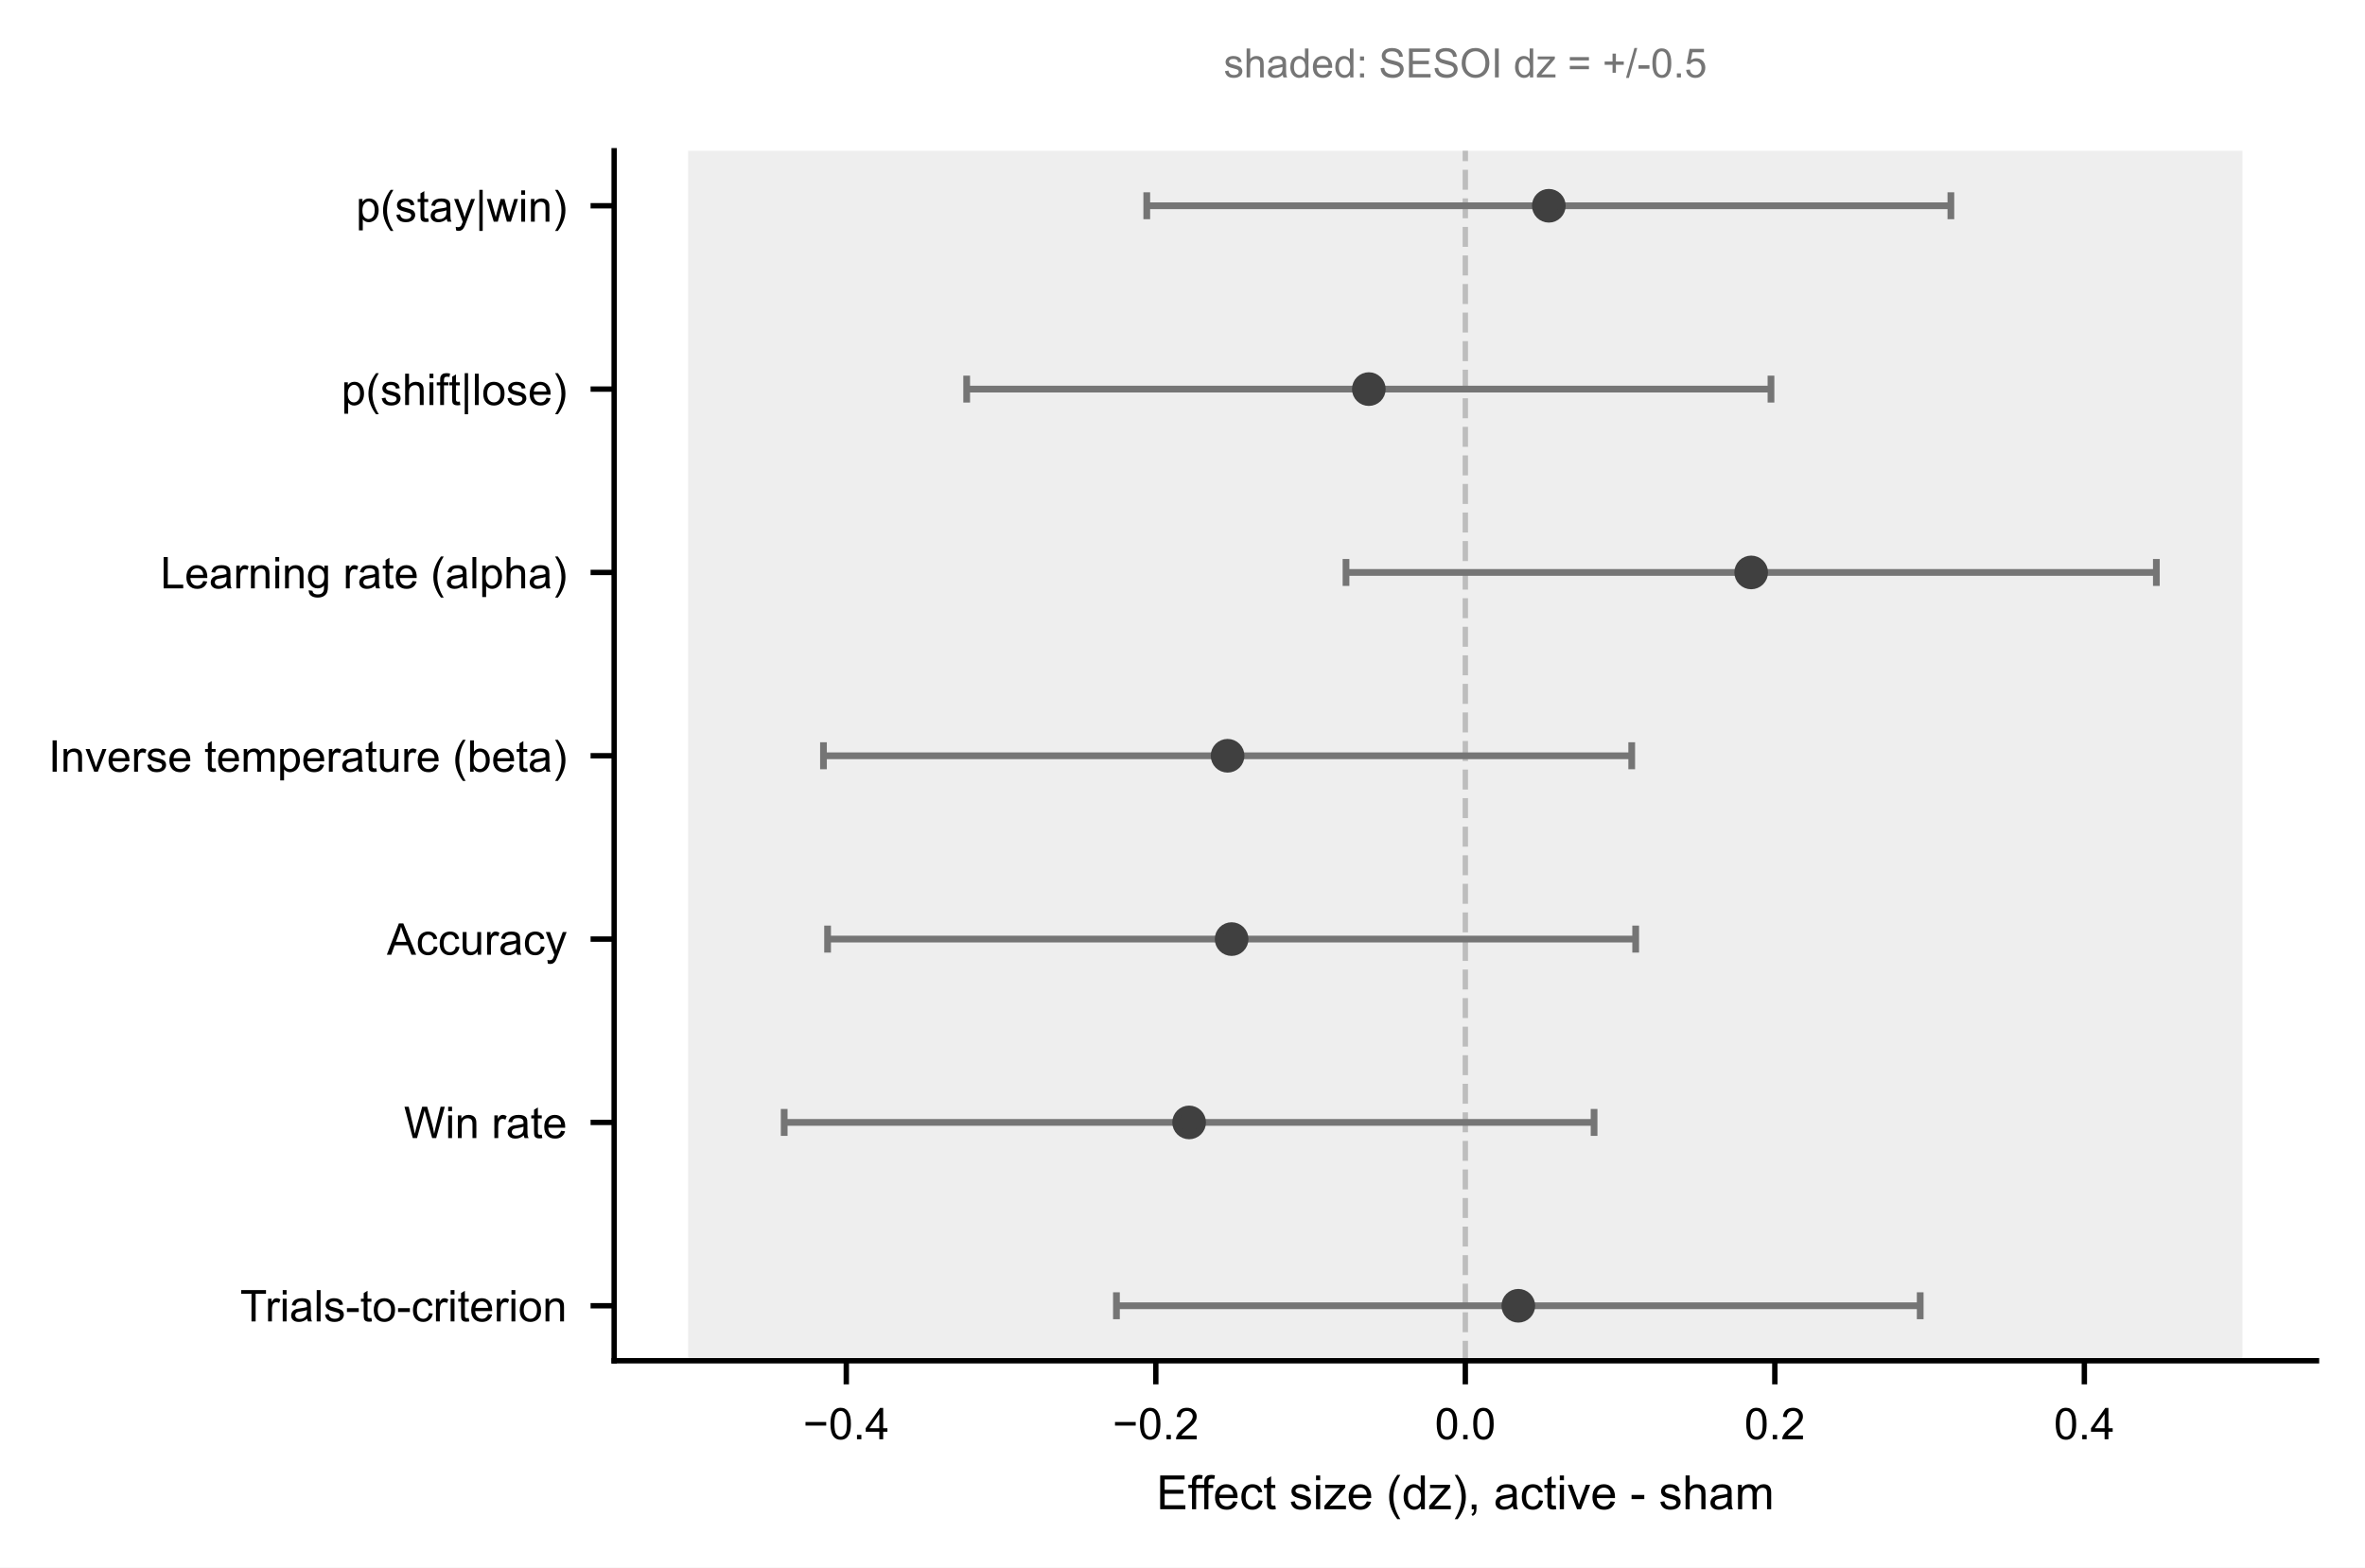
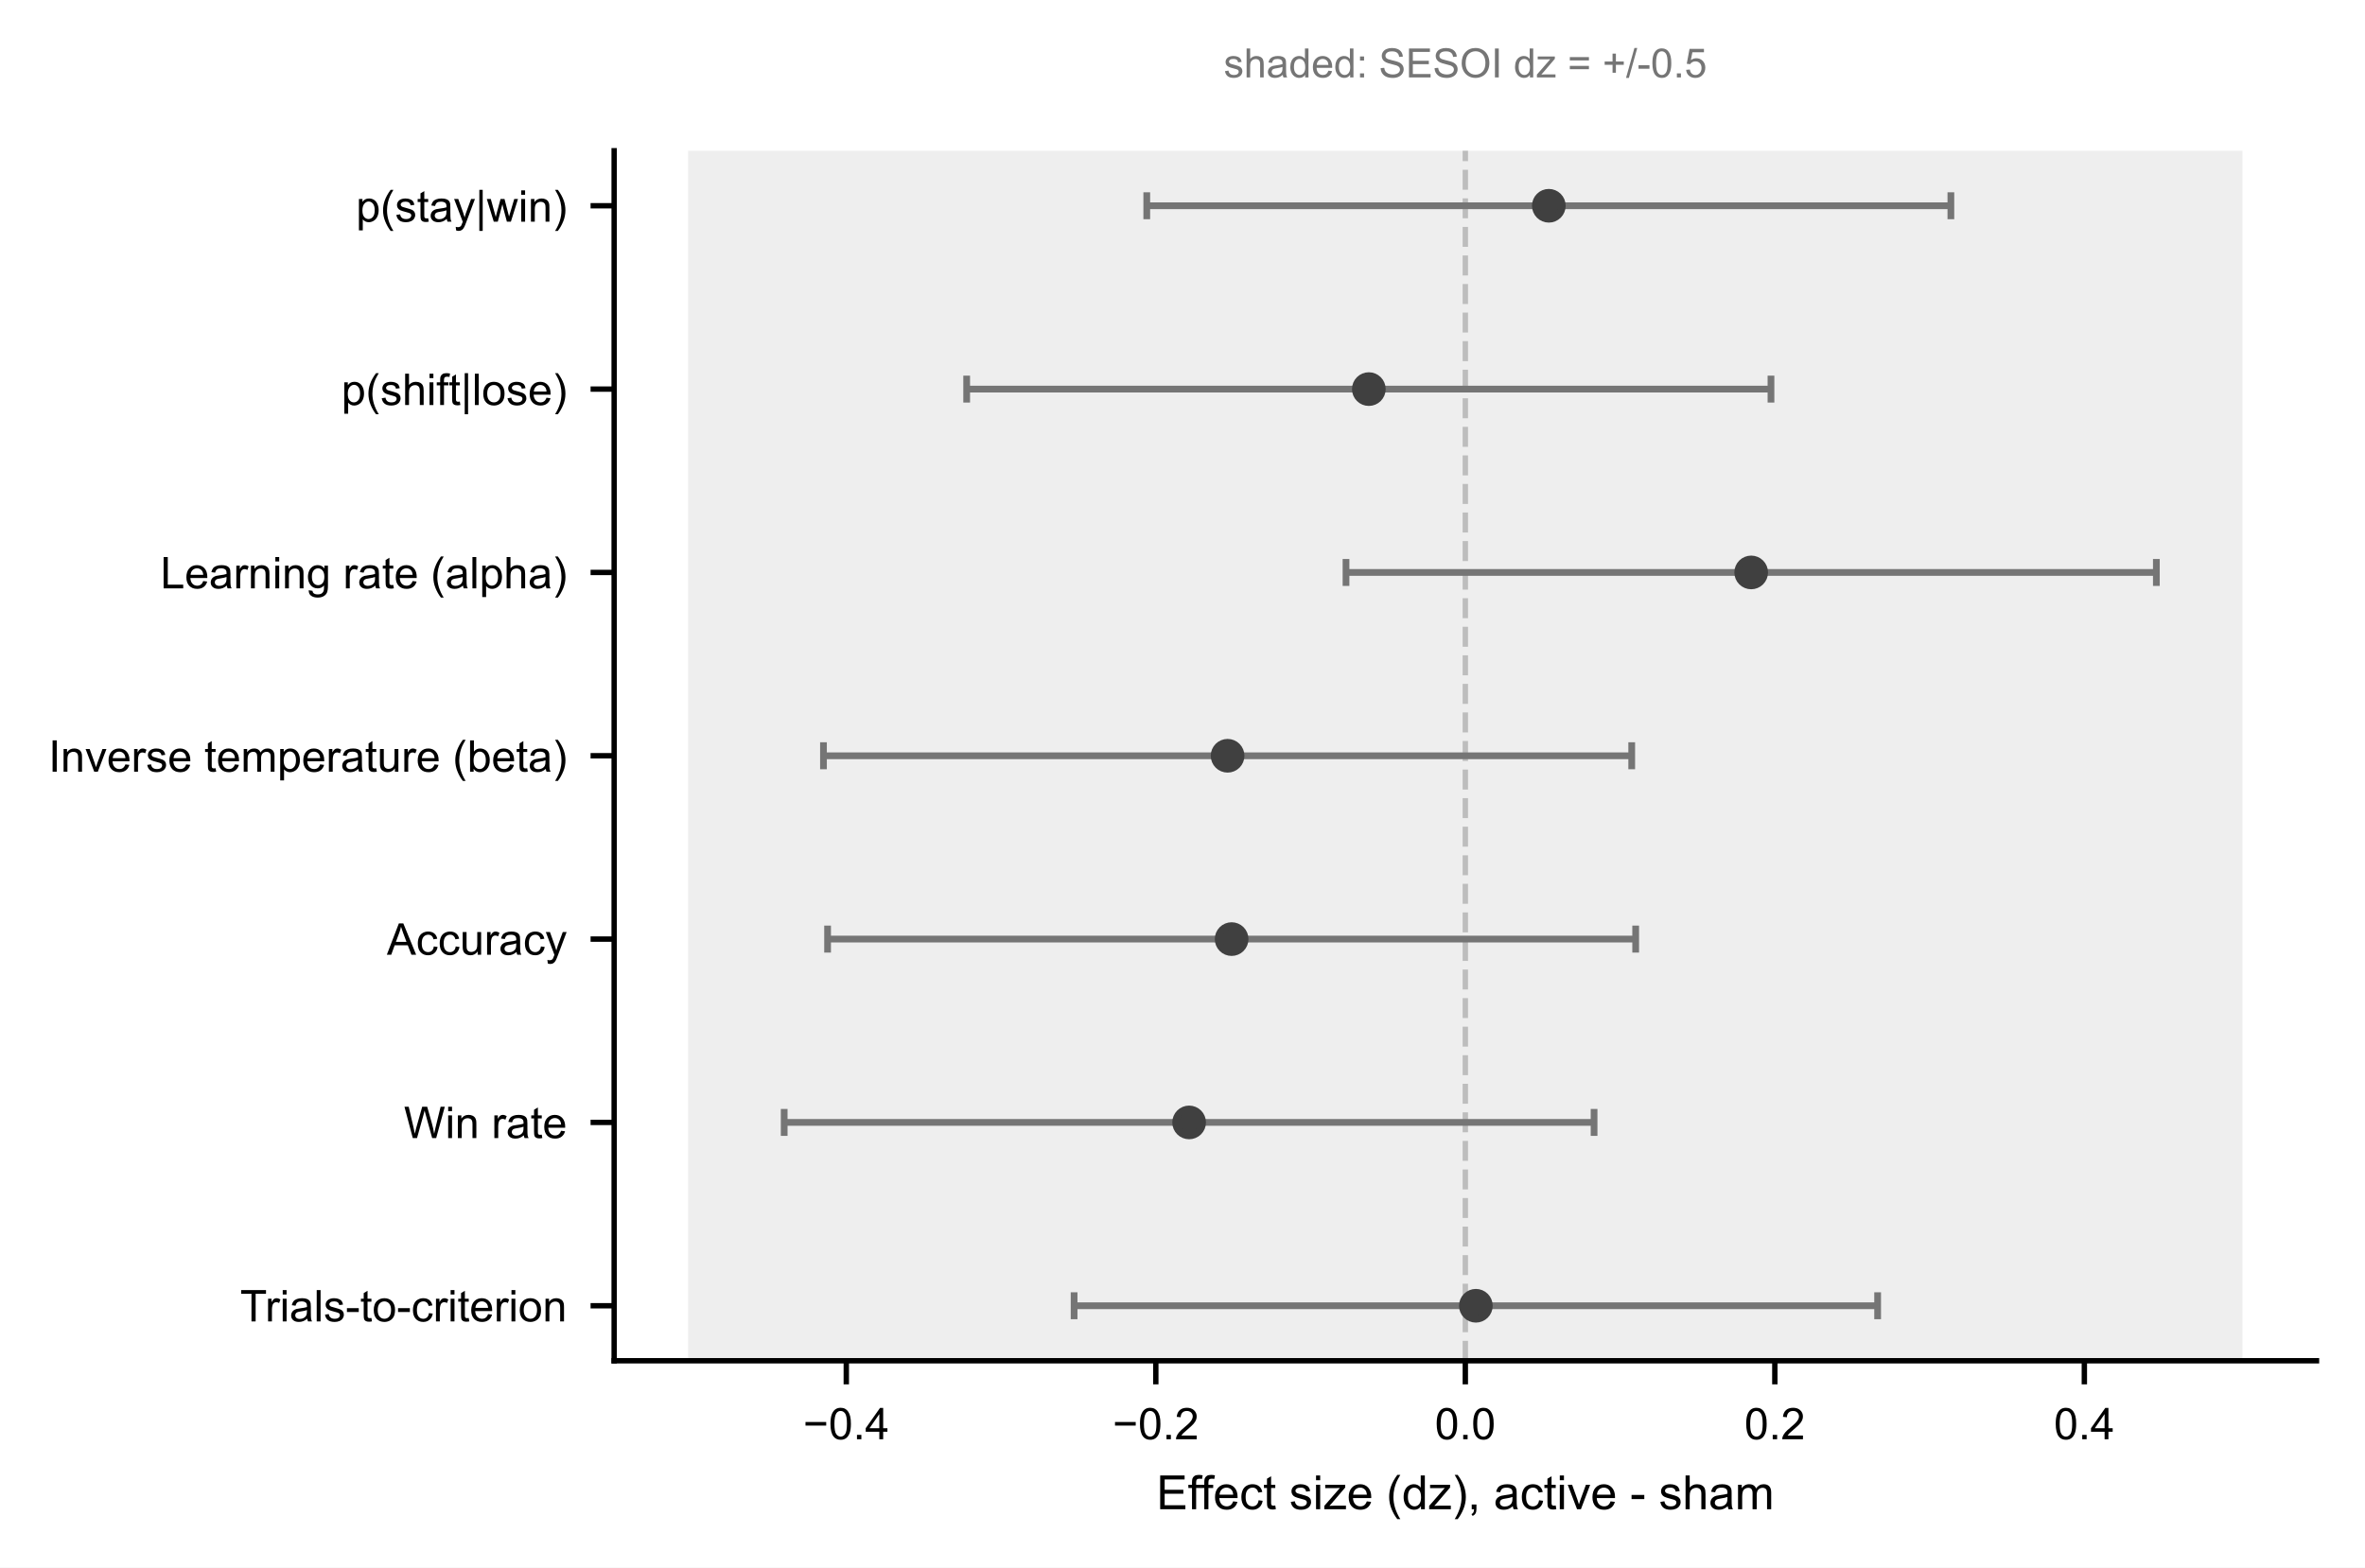
<svg xmlns="http://www.w3.org/2000/svg" xmlns:xlink="http://www.w3.org/1999/xlink" width="350.984pt" height="232.72pt" viewBox="0 0 350.984 232.72" version="1.1">
  <defs>
    <style type="text/css">*{stroke-linejoin: round; stroke-linecap: butt}</style>
  </defs>
  <g id="figure_1">
    <g id="patch_1">
      <path d="M 0 232.72  L 350.984 232.72  L 350.984 0  L 0 0  z " style="fill: #ffffff" />
    </g>
    <g id="axes_1">
      <g id="patch_2">
        <path d="M 91.146 202.007  L 343.784 202.007  L 343.784 22.381  L 91.146 22.381  z " style="fill: #ffffff" />
      </g>
      <g id="line2d_1">
-         <path d="M 217.465 202.007  L 217.465 22.381  " clip-path="url(#pa92e68923e)" style="fill: none; stroke-dasharray: 2.96,1.28; stroke-dashoffset: 0; stroke: #bdbdbd; stroke-width: 0.8" />
+         <path d="M 217.465 202.007  L 217.465 22.381  " clip-path="url(#p8dd7e51b1f)" style="fill: none; stroke-dasharray: 2.96,1.28; stroke-dashoffset: 0; stroke: #bdbdbd; stroke-width: 0.8" />
      </g>
      <g id="patch_3">
-         <path d="M 102.629 202.007  L 332.3 202.007  L 332.3 22.381  L 102.629 22.381  z " clip-path="url(#pa92e68923e)" style="fill: #bdbdbd; opacity: 0.25; stroke: #bdbdbd; stroke-linejoin: miter" />
+         <path d="M 102.629 202.007  L 332.3 202.007  L 332.3 22.381  L 102.629 22.381  z " clip-path="url(#p8dd7e51b1f)" style="fill: #bdbdbd; opacity: 0.25; stroke: #bdbdbd; stroke-linejoin: miter" />
      </g>
      <g id="matplotlib.axis_1">
        <g id="xtick_1">
          <g id="line2d_2">
            <defs>
-               <path id="ma62a8beabe" d="M 0 0  L 0 3.5  " style="stroke: #000000; stroke-width: 0.8" />
+               <path id="mf886870d64" d="M 0 0  L 0 3.5  " style="stroke: #000000; stroke-width: 0.8" />
            </defs>
            <g>
-               <use xlink:href="#ma62a8beabe" x="125.596" y="202.007" style="stroke: #000000; stroke-width: 0.8" />
+               <use xlink:href="#mf886870d64" x="125.596" y="202.007" style="stroke: #000000; stroke-width: 0.8" />
            </g>
          </g>
          <g id="text_1">
            <g transform="translate(119.1807 213.6593) scale(0.065 -0.065)">
              <defs>
                <path id="ArialMT-2212" d="M 3381 1997  L 356 1997  L 356 2522  L 3381 2522  L 3381 1997  z " transform="scale(0.015625)" />
                <path id="ArialMT-30" d="M 266 2259  Q 266 3072 433 3567  Q 600 4063 929 4331  Q 1259 4600 1759 4600  Q 2128 4600 2406 4451  Q 2684 4303 2865 4023  Q 3047 3744 3150 3342  Q 3253 2941 3253 2259  Q 3253 1453 3087 958  Q 2922 463 2592 192  Q 2263 -78 1759 -78  Q 1097 -78 719 397  Q 266 969 266 2259  z M 844 2259  Q 844 1131 1108 757  Q 1372 384 1759 384  Q 2147 384 2411 759  Q 2675 1134 2675 2259  Q 2675 3391 2411 3762  Q 2147 4134 1753 4134  Q 1366 4134 1134 3806  Q 844 3388 844 2259  z " transform="scale(0.015625)" />
                <path id="ArialMT-2e" d="M 581 0  L 581 641  L 1222 641  L 1222 0  L 581 0  z " transform="scale(0.015625)" />
                <path id="ArialMT-34" d="M 2069 0  L 2069 1097  L 81 1097  L 81 1613  L 2172 4581  L 2631 4581  L 2631 1613  L 3250 1613  L 3250 1097  L 2631 1097  L 2631 0  L 2069 0  z M 2069 1613  L 2069 3678  L 634 1613  L 2069 1613  z " transform="scale(0.015625)" />
              </defs>
              <use xlink:href="#ArialMT-2212" />
              <use xlink:href="#ArialMT-30" x="58.398" />
              <use xlink:href="#ArialMT-2e" x="114.014" />
              <use xlink:href="#ArialMT-34" x="141.797" />
            </g>
          </g>
        </g>
        <g id="xtick_2">
          <g id="line2d_3">
            <g>
-               <use xlink:href="#ma62a8beabe" x="171.531" y="202.007" style="stroke: #000000; stroke-width: 0.8" />
+               <use xlink:href="#mf886870d64" x="171.531" y="202.007" style="stroke: #000000; stroke-width: 0.8" />
            </g>
          </g>
          <g id="text_2">
            <g transform="translate(165.1148 213.6593) scale(0.065 -0.065)">
              <defs>
                <path id="ArialMT-32" d="M 3222 541  L 3222 0  L 194 0  Q 188 203 259 391  Q 375 700 629 1000  Q 884 1300 1366 1694  Q 2113 2306 2375 2664  Q 2638 3022 2638 3341  Q 2638 3675 2398 3904  Q 2159 4134 1775 4134  Q 1369 4134 1125 3890  Q 881 3647 878 3216  L 300 3275  Q 359 3922 746 4261  Q 1134 4600 1788 4600  Q 2447 4600 2831 4234  Q 3216 3869 3216 3328  Q 3216 3053 3103 2787  Q 2991 2522 2730 2228  Q 2469 1934 1863 1422  Q 1356 997 1212 845  Q 1069 694 975 541  L 3222 541  z " transform="scale(0.015625)" />
              </defs>
              <use xlink:href="#ArialMT-2212" />
              <use xlink:href="#ArialMT-30" x="58.398" />
              <use xlink:href="#ArialMT-2e" x="114.014" />
              <use xlink:href="#ArialMT-32" x="141.797" />
            </g>
          </g>
        </g>
        <g id="xtick_3">
          <g id="line2d_4">
            <g>
-               <use xlink:href="#ma62a8beabe" x="217.465" y="202.007" style="stroke: #000000; stroke-width: 0.8" />
+               <use xlink:href="#mf886870d64" x="217.465" y="202.007" style="stroke: #000000; stroke-width: 0.8" />
            </g>
          </g>
          <g id="text_3">
            <g transform="translate(212.9472 213.6593) scale(0.065 -0.065)">
              <use xlink:href="#ArialMT-30" />
              <use xlink:href="#ArialMT-2e" x="55.615" />
              <use xlink:href="#ArialMT-30" x="83.398" />
            </g>
          </g>
        </g>
        <g id="xtick_4">
          <g id="line2d_5">
            <g>
-               <use xlink:href="#ma62a8beabe" x="263.399" y="202.007" style="stroke: #000000; stroke-width: 0.8" />
+               <use xlink:href="#mf886870d64" x="263.399" y="202.007" style="stroke: #000000; stroke-width: 0.8" />
            </g>
          </g>
          <g id="text_4">
            <g transform="translate(258.8813 213.6593) scale(0.065 -0.065)">
              <use xlink:href="#ArialMT-30" />
              <use xlink:href="#ArialMT-2e" x="55.615" />
              <use xlink:href="#ArialMT-32" x="83.398" />
            </g>
          </g>
        </g>
        <g id="xtick_5">
          <g id="line2d_6">
            <g>
-               <use xlink:href="#ma62a8beabe" x="309.333" y="202.007" style="stroke: #000000; stroke-width: 0.8" />
+               <use xlink:href="#mf886870d64" x="309.333" y="202.007" style="stroke: #000000; stroke-width: 0.8" />
            </g>
          </g>
          <g id="text_5">
            <g transform="translate(304.8155 213.6593) scale(0.065 -0.065)">
              <use xlink:href="#ArialMT-30" />
              <use xlink:href="#ArialMT-2e" x="55.615" />
              <use xlink:href="#ArialMT-34" x="83.398" />
            </g>
          </g>
        </g>
        <g id="text_6">
          <g transform="translate(171.6267 224.0469) scale(0.07 -0.07)">
            <defs>
              <path id="ArialMT-45" d="M 506 0  L 506 4581  L 3819 4581  L 3819 4041  L 1113 4041  L 1113 2638  L 3647 2638  L 3647 2100  L 1113 2100  L 1113 541  L 3925 541  L 3925 0  L 506 0  z " transform="scale(0.015625)" />
              <path id="ArialMT-66" d="M 556 0  L 556 2881  L 59 2881  L 59 3319  L 556 3319  L 556 3672  Q 556 4006 616 4169  Q 697 4388 901 4523  Q 1106 4659 1475 4659  Q 1713 4659 2000 4603  L 1916 4113  Q 1741 4144 1584 4144  Q 1328 4144 1222 4034  Q 1116 3925 1116 3625  L 1116 3319  L 1763 3319  L 1763 2881  L 1116 2881  L 1116 0  L 556 0  z " transform="scale(0.015625)" />
              <path id="ArialMT-65" d="M 2694 1069  L 3275 997  Q 3138 488 2766 206  Q 2394 -75 1816 -75  Q 1088 -75 661 373  Q 234 822 234 1631  Q 234 2469 665 2931  Q 1097 3394 1784 3394  Q 2450 3394 2872 2941  Q 3294 2488 3294 1666  Q 3294 1616 3291 1516  L 816 1516  Q 847 969 1125 678  Q 1403 388 1819 388  Q 2128 388 2347 550  Q 2566 713 2694 1069  z M 847 1978  L 2700 1978  Q 2663 2397 2488 2606  Q 2219 2931 1791 2931  Q 1403 2931 1139 2672  Q 875 2413 847 1978  z " transform="scale(0.015625)" />
              <path id="ArialMT-63" d="M 2588 1216  L 3141 1144  Q 3050 572 2676 248  Q 2303 -75 1759 -75  Q 1078 -75 664 370  Q 250 816 250 1647  Q 250 2184 428 2587  Q 606 2991 970 3192  Q 1334 3394 1763 3394  Q 2303 3394 2647 3120  Q 2991 2847 3088 2344  L 2541 2259  Q 2463 2594 2264 2762  Q 2066 2931 1784 2931  Q 1359 2931 1093 2626  Q 828 2322 828 1663  Q 828 994 1084 691  Q 1341 388 1753 388  Q 2084 388 2306 591  Q 2528 794 2588 1216  z " transform="scale(0.015625)" />
              <path id="ArialMT-74" d="M 1650 503  L 1731 6  Q 1494 -44 1306 -44  Q 1000 -44 831 53  Q 663 150 594 308  Q 525 466 525 972  L 525 2881  L 113 2881  L 113 3319  L 525 3319  L 525 4141  L 1084 4478  L 1084 3319  L 1650 3319  L 1650 2881  L 1084 2881  L 1084 941  Q 1084 700 1114 631  Q 1144 563 1211 522  Q 1278 481 1403 481  Q 1497 481 1650 503  z " transform="scale(0.015625)" />
              <path id="ArialMT-20" transform="scale(0.015625)" />
              <path id="ArialMT-73" d="M 197 991  L 753 1078  Q 800 744 1014 566  Q 1228 388 1613 388  Q 2000 388 2187 545  Q 2375 703 2375 916  Q 2375 1106 2209 1216  Q 2094 1291 1634 1406  Q 1016 1563 777 1677  Q 538 1791 414 1992  Q 291 2194 291 2438  Q 291 2659 392 2848  Q 494 3038 669 3163  Q 800 3259 1026 3326  Q 1253 3394 1513 3394  Q 1903 3394 2198 3281  Q 2494 3169 2634 2976  Q 2775 2784 2828 2463  L 2278 2388  Q 2241 2644 2061 2787  Q 1881 2931 1553 2931  Q 1166 2931 1000 2803  Q 834 2675 834 2503  Q 834 2394 903 2306  Q 972 2216 1119 2156  Q 1203 2125 1616 2013  Q 2213 1853 2448 1751  Q 2684 1650 2818 1456  Q 2953 1263 2953 975  Q 2953 694 2789 445  Q 2625 197 2315 61  Q 2006 -75 1616 -75  Q 969 -75 630 194  Q 291 463 197 991  z " transform="scale(0.015625)" />
              <path id="ArialMT-69" d="M 425 3934  L 425 4581  L 988 4581  L 988 3934  L 425 3934  z M 425 0  L 425 3319  L 988 3319  L 988 0  L 425 0  z " transform="scale(0.015625)" />
              <path id="ArialMT-7a" d="M 125 0  L 125 456  L 2238 2881  Q 1878 2863 1603 2863  L 250 2863  L 250 3319  L 2963 3319  L 2963 2947  L 1166 841  L 819 456  Q 1197 484 1528 484  L 3063 484  L 3063 0  L 125 0  z " transform="scale(0.015625)" />
              <path id="ArialMT-28" d="M 1497 -1347  Q 1031 -759 709 28  Q 388 816 388 1659  Q 388 2403 628 3084  Q 909 3875 1497 4659  L 1900 4659  Q 1522 4009 1400 3731  Q 1209 3300 1100 2831  Q 966 2247 966 1656  Q 966 153 1900 -1347  L 1497 -1347  z " transform="scale(0.015625)" />
              <path id="ArialMT-64" d="M 2575 0  L 2575 419  Q 2259 -75 1647 -75  Q 1250 -75 917 144  Q 584 363 401 755  Q 219 1147 219 1656  Q 219 2153 384 2558  Q 550 2963 881 3178  Q 1213 3394 1622 3394  Q 1922 3394 2156 3267  Q 2391 3141 2538 2938  L 2538 4581  L 3097 4581  L 3097 0  L 2575 0  z M 797 1656  Q 797 1019 1065 703  Q 1334 388 1700 388  Q 2069 388 2326 689  Q 2584 991 2584 1609  Q 2584 2291 2321 2609  Q 2059 2928 1675 2928  Q 1300 2928 1048 2622  Q 797 2316 797 1656  z " transform="scale(0.015625)" />
              <path id="ArialMT-29" d="M 791 -1347  L 388 -1347  Q 1322 153 1322 1656  Q 1322 2244 1188 2822  Q 1081 3291 891 3722  Q 769 4003 388 4659  L 791 4659  Q 1378 3875 1659 3084  Q 1900 2403 1900 1659  Q 1900 816 1576 28  Q 1253 -759 791 -1347  z " transform="scale(0.015625)" />
              <path id="ArialMT-2c" d="M 569 0  L 569 641  L 1209 641  L 1209 0  Q 1209 -353 1084 -570  Q 959 -788 688 -906  L 531 -666  Q 709 -588 793 -436  Q 878 -284 888 0  L 569 0  z " transform="scale(0.015625)" />
              <path id="ArialMT-61" d="M 2588 409  Q 2275 144 1986 34  Q 1697 -75 1366 -75  Q 819 -75 525 192  Q 231 459 231 875  Q 231 1119 342 1320  Q 453 1522 633 1644  Q 813 1766 1038 1828  Q 1203 1872 1538 1913  Q 2219 1994 2541 2106  Q 2544 2222 2544 2253  Q 2544 2597 2384 2738  Q 2169 2928 1744 2928  Q 1347 2928 1158 2789  Q 969 2650 878 2297  L 328 2372  Q 403 2725 575 2942  Q 747 3159 1072 3276  Q 1397 3394 1825 3394  Q 2250 3394 2515 3294  Q 2781 3194 2906 3042  Q 3031 2891 3081 2659  Q 3109 2516 3109 2141  L 3109 1391  Q 3109 606 3145 398  Q 3181 191 3288 0  L 2700 0  Q 2613 175 2588 409  z M 2541 1666  Q 2234 1541 1622 1453  Q 1275 1403 1131 1340  Q 988 1278 909 1158  Q 831 1038 831 891  Q 831 666 1001 516  Q 1172 366 1500 366  Q 1825 366 2078 508  Q 2331 650 2450 897  Q 2541 1088 2541 1459  L 2541 1666  z " transform="scale(0.015625)" />
              <path id="ArialMT-76" d="M 1344 0  L 81 3319  L 675 3319  L 1388 1331  Q 1503 1009 1600 663  Q 1675 925 1809 1294  L 2547 3319  L 3125 3319  L 1869 0  L 1344 0  z " transform="scale(0.015625)" />
              <path id="ArialMT-2d" d="M 203 1375  L 203 1941  L 1931 1941  L 1931 1375  L 203 1375  z " transform="scale(0.015625)" />
              <path id="ArialMT-68" d="M 422 0  L 422 4581  L 984 4581  L 984 2938  Q 1378 3394 1978 3394  Q 2347 3394 2619 3248  Q 2891 3103 3008 2847  Q 3125 2591 3125 2103  L 3125 0  L 2563 0  L 2563 2103  Q 2563 2525 2380 2717  Q 2197 2909 1863 2909  Q 1613 2909 1392 2779  Q 1172 2650 1078 2428  Q 984 2206 984 1816  L 984 0  L 422 0  z " transform="scale(0.015625)" />
              <path id="ArialMT-6d" d="M 422 0  L 422 3319  L 925 3319  L 925 2853  Q 1081 3097 1340 3245  Q 1600 3394 1931 3394  Q 2300 3394 2536 3241  Q 2772 3088 2869 2813  Q 3263 3394 3894 3394  Q 4388 3394 4653 3120  Q 4919 2847 4919 2278  L 4919 0  L 4359 0  L 4359 2091  Q 4359 2428 4304 2576  Q 4250 2725 4106 2815  Q 3963 2906 3769 2906  Q 3419 2906 3187 2673  Q 2956 2441 2956 1928  L 2956 0  L 2394 0  L 2394 2156  Q 2394 2531 2256 2718  Q 2119 2906 1806 2906  Q 1569 2906 1367 2781  Q 1166 2656 1075 2415  Q 984 2175 984 1722  L 984 0  L 422 0  z " transform="scale(0.015625)" />
            </defs>
            <use xlink:href="#ArialMT-45" />
            <use xlink:href="#ArialMT-66" x="66.699" />
            <use xlink:href="#ArialMT-66" x="92.732" />
            <use xlink:href="#ArialMT-65" x="120.516" />
            <use xlink:href="#ArialMT-63" x="176.131" />
            <use xlink:href="#ArialMT-74" x="226.131" />
            <use xlink:href="#ArialMT-20" x="253.914" />
            <use xlink:href="#ArialMT-73" x="281.697" />
            <use xlink:href="#ArialMT-69" x="331.697" />
            <use xlink:href="#ArialMT-7a" x="353.914" />
            <use xlink:href="#ArialMT-65" x="403.914" />
            <use xlink:href="#ArialMT-20" x="459.529" />
            <use xlink:href="#ArialMT-28" x="487.312" />
            <use xlink:href="#ArialMT-64" x="520.613" />
            <use xlink:href="#ArialMT-7a" x="576.229" />
            <use xlink:href="#ArialMT-29" x="626.229" />
            <use xlink:href="#ArialMT-2c" x="659.529" />
            <use xlink:href="#ArialMT-20" x="687.312" />
            <use xlink:href="#ArialMT-61" x="715.096" />
            <use xlink:href="#ArialMT-63" x="770.711" />
            <use xlink:href="#ArialMT-74" x="820.711" />
            <use xlink:href="#ArialMT-69" x="848.494" />
            <use xlink:href="#ArialMT-76" x="870.711" />
            <use xlink:href="#ArialMT-65" x="920.711" />
            <use xlink:href="#ArialMT-20" x="976.326" />
            <use xlink:href="#ArialMT-2d" x="1004.109" />
            <use xlink:href="#ArialMT-20" x="1037.41" />
            <use xlink:href="#ArialMT-73" x="1065.193" />
            <use xlink:href="#ArialMT-68" x="1115.193" />
            <use xlink:href="#ArialMT-61" x="1170.809" />
            <use xlink:href="#ArialMT-6d" x="1226.424" />
          </g>
        </g>
      </g>
      <g id="matplotlib.axis_2">
        <g id="ytick_1">
          <g id="line2d_7">
            <defs>
-               <path id="m470d6ea3a6" d="M 0 0  L -3.5 0  " style="stroke: #000000; stroke-width: 0.8" />
+               <path id="m174f4bac09" d="M 0 0  L -3.5 0  " style="stroke: #000000; stroke-width: 0.8" />
            </defs>
            <g>
-               <use xlink:href="#m470d6ea3a6" x="91.146" y="193.842" style="stroke: #000000; stroke-width: 0.8" />
+               <use xlink:href="#m174f4bac09" x="91.146" y="193.842" style="stroke: #000000; stroke-width: 0.8" />
            </g>
          </g>
          <g id="text_7">
            <g transform="translate(35.63648 196.1682) scale(0.065 -0.065)">
              <defs>
                <path id="ArialMT-54" d="M 1659 0  L 1659 4041  L 150 4041  L 150 4581  L 3781 4581  L 3781 4041  L 2266 4041  L 2266 0  L 1659 0  z " transform="scale(0.015625)" />
                <path id="ArialMT-72" d="M 416 0  L 416 3319  L 922 3319  L 922 2816  Q 1116 3169 1280 3281  Q 1444 3394 1641 3394  Q 1925 3394 2219 3213  L 2025 2691  Q 1819 2813 1613 2813  Q 1428 2813 1281 2702  Q 1134 2591 1072 2394  Q 978 2094 978 1738  L 978 0  L 416 0  z " transform="scale(0.015625)" />
                <path id="ArialMT-6c" d="M 409 0  L 409 4581  L 972 4581  L 972 0  L 409 0  z " transform="scale(0.015625)" />
                <path id="ArialMT-6f" d="M 213 1659  Q 213 2581 725 3025  Q 1153 3394 1769 3394  Q 2453 3394 2887 2945  Q 3322 2497 3322 1706  Q 3322 1066 3130 698  Q 2938 331 2570 128  Q 2203 -75 1769 -75  Q 1072 -75 642 372  Q 213 819 213 1659  z M 791 1659  Q 791 1022 1069 705  Q 1347 388 1769 388  Q 2188 388 2466 706  Q 2744 1025 2744 1678  Q 2744 2294 2464 2611  Q 2184 2928 1769 2928  Q 1347 2928 1069 2612  Q 791 2297 791 1659  z " transform="scale(0.015625)" />
                <path id="ArialMT-6e" d="M 422 0  L 422 3319  L 928 3319  L 928 2847  Q 1294 3394 1984 3394  Q 2284 3394 2536 3286  Q 2788 3178 2913 3003  Q 3038 2828 3088 2588  Q 3119 2431 3119 2041  L 3119 0  L 2556 0  L 2556 2019  Q 2556 2363 2490 2533  Q 2425 2703 2258 2804  Q 2091 2906 1866 2906  Q 1506 2906 1245 2678  Q 984 2450 984 1813  L 984 0  L 422 0  z " transform="scale(0.015625)" />
              </defs>
              <use xlink:href="#ArialMT-54" />
              <use xlink:href="#ArialMT-72" x="57.334" />
              <use xlink:href="#ArialMT-69" x="90.635" />
              <use xlink:href="#ArialMT-61" x="112.852" />
              <use xlink:href="#ArialMT-6c" x="168.467" />
              <use xlink:href="#ArialMT-73" x="190.684" />
              <use xlink:href="#ArialMT-2d" x="240.684" />
              <use xlink:href="#ArialMT-74" x="273.984" />
              <use xlink:href="#ArialMT-6f" x="301.768" />
              <use xlink:href="#ArialMT-2d" x="357.383" />
              <use xlink:href="#ArialMT-63" x="390.684" />
              <use xlink:href="#ArialMT-72" x="440.684" />
              <use xlink:href="#ArialMT-69" x="473.984" />
              <use xlink:href="#ArialMT-74" x="496.201" />
              <use xlink:href="#ArialMT-65" x="523.984" />
              <use xlink:href="#ArialMT-72" x="579.6" />
              <use xlink:href="#ArialMT-69" x="612.9" />
              <use xlink:href="#ArialMT-6f" x="635.117" />
              <use xlink:href="#ArialMT-6e" x="690.732" />
            </g>
          </g>
        </g>
        <g id="ytick_2">
          <g id="line2d_8">
            <g>
-               <use xlink:href="#m470d6ea3a6" x="91.146" y="166.626" style="stroke: #000000; stroke-width: 0.8" />
+               <use xlink:href="#m174f4bac09" x="91.146" y="166.626" style="stroke: #000000; stroke-width: 0.8" />
            </g>
          </g>
          <g id="text_8">
            <g transform="translate(59.94648 168.9522) scale(0.065 -0.065)">
              <defs>
                <path id="ArialMT-57" d="M 1294 0  L 78 4581  L 700 4581  L 1397 1578  Q 1509 1106 1591 641  Q 1766 1375 1797 1488  L 2669 4581  L 3400 4581  L 4056 2263  Q 4303 1400 4413 641  Q 4500 1075 4641 1638  L 5359 4581  L 5969 4581  L 4713 0  L 4128 0  L 3163 3491  Q 3041 3928 3019 4028  Q 2947 3713 2884 3491  L 1913 0  L 1294 0  z " transform="scale(0.015625)" />
              </defs>
              <use xlink:href="#ArialMT-57" />
              <use xlink:href="#ArialMT-69" x="94.385" />
              <use xlink:href="#ArialMT-6e" x="116.602" />
              <use xlink:href="#ArialMT-20" x="172.217" />
              <use xlink:href="#ArialMT-72" x="200" />
              <use xlink:href="#ArialMT-61" x="233.301" />
              <use xlink:href="#ArialMT-74" x="288.916" />
              <use xlink:href="#ArialMT-65" x="316.699" />
            </g>
          </g>
        </g>
        <g id="ytick_3">
          <g id="line2d_9">
            <g>
-               <use xlink:href="#m470d6ea3a6" x="91.146" y="139.41" style="stroke: #000000; stroke-width: 0.8" />
+               <use xlink:href="#m174f4bac09" x="91.146" y="139.41" style="stroke: #000000; stroke-width: 0.8" />
            </g>
          </g>
          <g id="text_9">
            <g transform="translate(57.41656 141.7362) scale(0.065 -0.065)">
              <defs>
                <path id="ArialMT-41" d="M -9 0  L 1750 4581  L 2403 4581  L 4278 0  L 3588 0  L 3053 1388  L 1138 1388  L 634 0  L -9 0  z M 1313 1881  L 2866 1881  L 2388 3150  Q 2169 3728 2063 4100  Q 1975 3659 1816 3225  L 1313 1881  z " transform="scale(0.015625)" />
                <path id="ArialMT-75" d="M 2597 0  L 2597 488  Q 2209 -75 1544 -75  Q 1250 -75 995 37  Q 741 150 617 320  Q 494 491 444 738  Q 409 903 409 1263  L 409 3319  L 972 3319  L 972 1478  Q 972 1038 1006 884  Q 1059 663 1231 536  Q 1403 409 1656 409  Q 1909 409 2131 539  Q 2353 669 2445 892  Q 2538 1116 2538 1541  L 2538 3319  L 3100 3319  L 3100 0  L 2597 0  z " transform="scale(0.015625)" />
                <path id="ArialMT-79" d="M 397 -1278  L 334 -750  Q 519 -800 656 -800  Q 844 -800 956 -737  Q 1069 -675 1141 -563  Q 1194 -478 1313 -144  Q 1328 -97 1363 -6  L 103 3319  L 709 3319  L 1400 1397  Q 1534 1031 1641 628  Q 1738 1016 1872 1384  L 2581 3319  L 3144 3319  L 1881 -56  Q 1678 -603 1566 -809  Q 1416 -1088 1222 -1217  Q 1028 -1347 759 -1347  Q 597 -1347 397 -1278  z " transform="scale(0.015625)" />
              </defs>
              <use xlink:href="#ArialMT-41" />
              <use xlink:href="#ArialMT-63" x="66.699" />
              <use xlink:href="#ArialMT-63" x="116.699" />
              <use xlink:href="#ArialMT-75" x="166.699" />
              <use xlink:href="#ArialMT-72" x="222.314" />
              <use xlink:href="#ArialMT-61" x="255.615" />
              <use xlink:href="#ArialMT-63" x="311.23" />
              <use xlink:href="#ArialMT-79" x="361.23" />
            </g>
          </g>
        </g>
        <g id="ytick_4">
          <g id="line2d_10">
            <g>
-               <use xlink:href="#m470d6ea3a6" x="91.146" y="112.194" style="stroke: #000000; stroke-width: 0.8" />
+               <use xlink:href="#m174f4bac09" x="91.146" y="112.194" style="stroke: #000000; stroke-width: 0.8" />
            </g>
          </g>
          <g id="text_10">
            <g transform="translate(7.2 114.5598) scale(0.065 -0.065)">
              <defs>
                <path id="ArialMT-49" d="M 597 0  L 597 4581  L 1203 4581  L 1203 0  L 597 0  z " transform="scale(0.015625)" />
                <path id="ArialMT-70" d="M 422 -1272  L 422 3319  L 934 3319  L 934 2888  Q 1116 3141 1344 3267  Q 1572 3394 1897 3394  Q 2322 3394 2647 3175  Q 2972 2956 3137 2557  Q 3303 2159 3303 1684  Q 3303 1175 3120 767  Q 2938 359 2589 142  Q 2241 -75 1856 -75  Q 1575 -75 1351 44  Q 1128 163 984 344  L 984 -1272  L 422 -1272  z M 931 1641  Q 931 1000 1190 694  Q 1450 388 1819 388  Q 2194 388 2461 705  Q 2728 1022 2728 1688  Q 2728 2322 2467 2637  Q 2206 2953 1844 2953  Q 1484 2953 1207 2617  Q 931 2281 931 1641  z " transform="scale(0.015625)" />
                <path id="ArialMT-62" d="M 941 0  L 419 0  L 419 4581  L 981 4581  L 981 2947  Q 1338 3394 1891 3394  Q 2197 3394 2470 3270  Q 2744 3147 2920 2923  Q 3097 2700 3197 2384  Q 3297 2069 3297 1709  Q 3297 856 2875 390  Q 2453 -75 1863 -75  Q 1275 -75 941 416  L 941 0  z M 934 1684  Q 934 1088 1097 822  Q 1363 388 1816 388  Q 2184 388 2453 708  Q 2722 1028 2722 1663  Q 2722 2313 2464 2622  Q 2206 2931 1841 2931  Q 1472 2931 1203 2611  Q 934 2291 934 1684  z " transform="scale(0.015625)" />
              </defs>
              <use xlink:href="#ArialMT-49" />
              <use xlink:href="#ArialMT-6e" x="27.783" />
              <use xlink:href="#ArialMT-76" x="83.398" />
              <use xlink:href="#ArialMT-65" x="133.398" />
              <use xlink:href="#ArialMT-72" x="189.014" />
              <use xlink:href="#ArialMT-73" x="222.314" />
              <use xlink:href="#ArialMT-65" x="272.314" />
              <use xlink:href="#ArialMT-20" x="327.93" />
              <use xlink:href="#ArialMT-74" x="355.713" />
              <use xlink:href="#ArialMT-65" x="383.496" />
              <use xlink:href="#ArialMT-6d" x="439.111" />
              <use xlink:href="#ArialMT-70" x="522.412" />
              <use xlink:href="#ArialMT-65" x="578.027" />
              <use xlink:href="#ArialMT-72" x="633.643" />
              <use xlink:href="#ArialMT-61" x="666.943" />
              <use xlink:href="#ArialMT-74" x="722.559" />
              <use xlink:href="#ArialMT-75" x="750.342" />
              <use xlink:href="#ArialMT-72" x="805.957" />
              <use xlink:href="#ArialMT-65" x="839.258" />
              <use xlink:href="#ArialMT-20" x="894.873" />
              <use xlink:href="#ArialMT-28" x="922.656" />
              <use xlink:href="#ArialMT-62" x="955.957" />
              <use xlink:href="#ArialMT-65" x="1011.572" />
              <use xlink:href="#ArialMT-74" x="1067.188" />
              <use xlink:href="#ArialMT-61" x="1094.971" />
              <use xlink:href="#ArialMT-29" x="1150.586" />
            </g>
          </g>
        </g>
        <g id="ytick_5">
          <g id="line2d_11">
            <g>
-               <use xlink:href="#m470d6ea3a6" x="91.146" y="84.978" style="stroke: #000000; stroke-width: 0.8" />
+               <use xlink:href="#m174f4bac09" x="91.146" y="84.978" style="stroke: #000000; stroke-width: 0.8" />
            </g>
          </g>
          <g id="text_11">
            <g transform="translate(23.8075 87.34379) scale(0.065 -0.065)">
              <defs>
                <path id="ArialMT-4c" d="M 469 0  L 469 4581  L 1075 4581  L 1075 541  L 3331 541  L 3331 0  L 469 0  z " transform="scale(0.015625)" />
                <path id="ArialMT-67" d="M 319 -275  L 866 -356  Q 900 -609 1056 -725  Q 1266 -881 1628 -881  Q 2019 -881 2231 -725  Q 2444 -569 2519 -288  Q 2563 -116 2559 434  Q 2191 0 1641 0  Q 956 0 581 494  Q 206 988 206 1678  Q 206 2153 378 2554  Q 550 2956 876 3175  Q 1203 3394 1644 3394  Q 2231 3394 2613 2919  L 2613 3319  L 3131 3319  L 3131 450  Q 3131 -325 2973 -648  Q 2816 -972 2473 -1159  Q 2131 -1347 1631 -1347  Q 1038 -1347 672 -1080  Q 306 -813 319 -275  z M 784 1719  Q 784 1066 1043 766  Q 1303 466 1694 466  Q 2081 466 2343 764  Q 2606 1063 2606 1700  Q 2606 2309 2336 2618  Q 2066 2928 1684 2928  Q 1309 2928 1046 2623  Q 784 2319 784 1719  z " transform="scale(0.015625)" />
              </defs>
              <use xlink:href="#ArialMT-4c" />
              <use xlink:href="#ArialMT-65" x="55.615" />
              <use xlink:href="#ArialMT-61" x="111.23" />
              <use xlink:href="#ArialMT-72" x="166.846" />
              <use xlink:href="#ArialMT-6e" x="200.146" />
              <use xlink:href="#ArialMT-69" x="255.762" />
              <use xlink:href="#ArialMT-6e" x="277.979" />
              <use xlink:href="#ArialMT-67" x="333.594" />
              <use xlink:href="#ArialMT-20" x="389.209" />
              <use xlink:href="#ArialMT-72" x="416.992" />
              <use xlink:href="#ArialMT-61" x="450.293" />
              <use xlink:href="#ArialMT-74" x="505.908" />
              <use xlink:href="#ArialMT-65" x="533.691" />
              <use xlink:href="#ArialMT-20" x="589.307" />
              <use xlink:href="#ArialMT-28" x="617.09" />
              <use xlink:href="#ArialMT-61" x="650.391" />
              <use xlink:href="#ArialMT-6c" x="706.006" />
              <use xlink:href="#ArialMT-70" x="728.223" />
              <use xlink:href="#ArialMT-68" x="783.838" />
              <use xlink:href="#ArialMT-61" x="839.453" />
              <use xlink:href="#ArialMT-29" x="895.068" />
            </g>
          </g>
        </g>
        <g id="ytick_6">
          <g id="line2d_12">
            <g>
-               <use xlink:href="#m470d6ea3a6" x="91.146" y="57.762" style="stroke: #000000; stroke-width: 0.8" />
+               <use xlink:href="#m174f4bac09" x="91.146" y="57.762" style="stroke: #000000; stroke-width: 0.8" />
            </g>
          </g>
          <g id="text_12">
            <g transform="translate(50.66977 60.12779) scale(0.065 -0.065)">
              <defs>
                <path id="ArialMT-7c" d="M 588 -1347  L 588 4659  L 1078 4659  L 1078 -1347  L 588 -1347  z " transform="scale(0.015625)" />
              </defs>
              <use xlink:href="#ArialMT-70" />
              <use xlink:href="#ArialMT-28" x="55.615" />
              <use xlink:href="#ArialMT-73" x="88.916" />
              <use xlink:href="#ArialMT-68" x="138.916" />
              <use xlink:href="#ArialMT-69" x="194.531" />
              <use xlink:href="#ArialMT-66" x="216.748" />
              <use xlink:href="#ArialMT-74" x="244.531" />
              <use xlink:href="#ArialMT-7c" x="272.314" />
              <use xlink:href="#ArialMT-6c" x="298.291" />
              <use xlink:href="#ArialMT-6f" x="320.508" />
              <use xlink:href="#ArialMT-73" x="376.123" />
              <use xlink:href="#ArialMT-65" x="426.123" />
              <use xlink:href="#ArialMT-29" x="481.738" />
            </g>
          </g>
        </g>
        <g id="ytick_7">
          <g id="line2d_13">
            <g>
-               <use xlink:href="#m470d6ea3a6" x="91.146" y="30.546" style="stroke: #000000; stroke-width: 0.8" />
+               <use xlink:href="#m174f4bac09" x="91.146" y="30.546" style="stroke: #000000; stroke-width: 0.8" />
            </g>
          </g>
          <g id="text_13">
            <g transform="translate(52.84016 32.91179) scale(0.065 -0.065)">
              <defs>
                <path id="ArialMT-77" d="M 1034 0  L 19 3319  L 600 3319  L 1128 1403  L 1325 691  Q 1338 744 1497 1375  L 2025 3319  L 2603 3319  L 3100 1394  L 3266 759  L 3456 1400  L 4025 3319  L 4572 3319  L 3534 0  L 2950 0  L 2422 1988  L 2294 2553  L 1622 0  L 1034 0  z " transform="scale(0.015625)" />
              </defs>
              <use xlink:href="#ArialMT-70" />
              <use xlink:href="#ArialMT-28" x="55.615" />
              <use xlink:href="#ArialMT-73" x="88.916" />
              <use xlink:href="#ArialMT-74" x="138.916" />
              <use xlink:href="#ArialMT-61" x="166.699" />
              <use xlink:href="#ArialMT-79" x="222.314" />
              <use xlink:href="#ArialMT-7c" x="272.314" />
              <use xlink:href="#ArialMT-77" x="298.291" />
              <use xlink:href="#ArialMT-69" x="370.508" />
              <use xlink:href="#ArialMT-6e" x="392.725" />
              <use xlink:href="#ArialMT-29" x="448.34" />
            </g>
          </g>
        </g>
      </g>
      <g id="patch_4">
        <path d="M 91.146 202.007  L 91.146 22.381  " style="fill: none; stroke: #000000; stroke-width: 0.8; stroke-linejoin: miter; stroke-linecap: square" />
      </g>
      <g id="patch_5">
        <path d="M 91.146 202.007  L 343.784 202.007  " style="fill: none; stroke: #000000; stroke-width: 0.8; stroke-linejoin: miter; stroke-linecap: square" />
      </g>
      <g id="LineCollection_1">
-         <path d="M 165.688 193.842  L 284.972 193.842  " clip-path="url(#pa92e68923e)" style="fill: none; stroke: #757575" />
-         <path d="M 116.379 166.626  L 236.574 166.626  " clip-path="url(#pa92e68923e)" style="fill: none; stroke: #757575" />
-         <path d="M 122.82 139.41  L 242.747 139.41  " clip-path="url(#pa92e68923e)" style="fill: none; stroke: #757575" />
-         <path d="M 122.209 112.194  L 242.159 112.194  " clip-path="url(#pa92e68923e)" style="fill: none; stroke: #757575" />
-         <path d="M 199.758 84.978  L 320.02 84.978  " clip-path="url(#pa92e68923e)" style="fill: none; stroke: #757575" />
-         <path d="M 143.462 57.762  L 262.827 57.762  " clip-path="url(#pa92e68923e)" style="fill: none; stroke: #757575" />
-         <path d="M 170.189 30.546  L 289.525 30.546  " clip-path="url(#pa92e68923e)" style="fill: none; stroke: #757575" />
+         <path d="M 159.405 193.842  L 278.655 193.842  " clip-path="url(#p8dd7e51b1f)" style="fill: none; stroke: #757575" />
+         <path d="M 116.379 166.626  L 236.574 166.626  " clip-path="url(#p8dd7e51b1f)" style="fill: none; stroke: #757575" />
+         <path d="M 122.82 139.41  L 242.747 139.41  " clip-path="url(#p8dd7e51b1f)" style="fill: none; stroke: #757575" />
+         <path d="M 122.209 112.194  L 242.159 112.194  " clip-path="url(#p8dd7e51b1f)" style="fill: none; stroke: #757575" />
+         <path d="M 199.758 84.978  L 320.02 84.978  " clip-path="url(#p8dd7e51b1f)" style="fill: none; stroke: #757575" />
+         <path d="M 143.462 57.762  L 262.827 57.762  " clip-path="url(#p8dd7e51b1f)" style="fill: none; stroke: #757575" />
+         <path d="M 170.189 30.546  L 289.525 30.546  " clip-path="url(#p8dd7e51b1f)" style="fill: none; stroke: #757575" />
      </g>
      <g id="line2d_14">
        <defs>
-           <path id="mf60a7b0fa1" d="M 0 2  L 0 -2  " style="stroke: #757575" />
+           <path id="m3bb96cdc38" d="M 0 2  L 0 -2  " style="stroke: #757575" />
        </defs>
-         <g clip-path="url(#pa92e68923e)">
-           <use xlink:href="#mf60a7b0fa1" x="165.688" y="193.842" style="fill: #757575; stroke: #757575" />
-           <use xlink:href="#mf60a7b0fa1" x="116.379" y="166.626" style="fill: #757575; stroke: #757575" />
-           <use xlink:href="#mf60a7b0fa1" x="122.82" y="139.41" style="fill: #757575; stroke: #757575" />
-           <use xlink:href="#mf60a7b0fa1" x="122.209" y="112.194" style="fill: #757575; stroke: #757575" />
-           <use xlink:href="#mf60a7b0fa1" x="199.758" y="84.978" style="fill: #757575; stroke: #757575" />
-           <use xlink:href="#mf60a7b0fa1" x="143.462" y="57.762" style="fill: #757575; stroke: #757575" />
-           <use xlink:href="#mf60a7b0fa1" x="170.189" y="30.546" style="fill: #757575; stroke: #757575" />
+         <g clip-path="url(#p8dd7e51b1f)">
+           <use xlink:href="#m3bb96cdc38" x="159.405" y="193.842" style="fill: #757575; stroke: #757575" />
+           <use xlink:href="#m3bb96cdc38" x="116.379" y="166.626" style="fill: #757575; stroke: #757575" />
+           <use xlink:href="#m3bb96cdc38" x="122.82" y="139.41" style="fill: #757575; stroke: #757575" />
+           <use xlink:href="#m3bb96cdc38" x="122.209" y="112.194" style="fill: #757575; stroke: #757575" />
+           <use xlink:href="#m3bb96cdc38" x="199.758" y="84.978" style="fill: #757575; stroke: #757575" />
+           <use xlink:href="#m3bb96cdc38" x="143.462" y="57.762" style="fill: #757575; stroke: #757575" />
+           <use xlink:href="#m3bb96cdc38" x="170.189" y="30.546" style="fill: #757575; stroke: #757575" />
        </g>
      </g>
      <g id="line2d_15">
-         <g clip-path="url(#pa92e68923e)">
-           <use xlink:href="#mf60a7b0fa1" x="284.972" y="193.842" style="fill: #757575; stroke: #757575" />
-           <use xlink:href="#mf60a7b0fa1" x="236.574" y="166.626" style="fill: #757575; stroke: #757575" />
-           <use xlink:href="#mf60a7b0fa1" x="242.747" y="139.41" style="fill: #757575; stroke: #757575" />
-           <use xlink:href="#mf60a7b0fa1" x="242.159" y="112.194" style="fill: #757575; stroke: #757575" />
-           <use xlink:href="#mf60a7b0fa1" x="320.02" y="84.978" style="fill: #757575; stroke: #757575" />
-           <use xlink:href="#mf60a7b0fa1" x="262.827" y="57.762" style="fill: #757575; stroke: #757575" />
-           <use xlink:href="#mf60a7b0fa1" x="289.525" y="30.546" style="fill: #757575; stroke: #757575" />
+         <g clip-path="url(#p8dd7e51b1f)">
+           <use xlink:href="#m3bb96cdc38" x="278.655" y="193.842" style="fill: #757575; stroke: #757575" />
+           <use xlink:href="#m3bb96cdc38" x="236.574" y="166.626" style="fill: #757575; stroke: #757575" />
+           <use xlink:href="#m3bb96cdc38" x="242.747" y="139.41" style="fill: #757575; stroke: #757575" />
+           <use xlink:href="#m3bb96cdc38" x="242.159" y="112.194" style="fill: #757575; stroke: #757575" />
+           <use xlink:href="#m3bb96cdc38" x="320.02" y="84.978" style="fill: #757575; stroke: #757575" />
+           <use xlink:href="#m3bb96cdc38" x="262.827" y="57.762" style="fill: #757575; stroke: #757575" />
+           <use xlink:href="#m3bb96cdc38" x="289.525" y="30.546" style="fill: #757575; stroke: #757575" />
        </g>
      </g>
      <g id="text_14">
        <g style="fill: #757575" transform="translate(181.6109 11.49469) scale(0.06 -0.06)">
          <defs>
            <path id="ArialMT-3a" d="M 578 2678  L 578 3319  L 1219 3319  L 1219 2678  L 578 2678  z M 578 0  L 578 641  L 1219 641  L 1219 0  L 578 0  z " transform="scale(0.015625)" />
            <path id="ArialMT-53" d="M 288 1472  L 859 1522  Q 900 1178 1048 958  Q 1197 738 1509 602  Q 1822 466 2213 466  Q 2559 466 2825 569  Q 3091 672 3220 851  Q 3350 1031 3350 1244  Q 3350 1459 3225 1620  Q 3100 1781 2813 1891  Q 2628 1963 1997 2114  Q 1366 2266 1113 2400  Q 784 2572 623 2826  Q 463 3081 463 3397  Q 463 3744 659 4045  Q 856 4347 1234 4503  Q 1613 4659 2075 4659  Q 2584 4659 2973 4495  Q 3363 4331 3572 4012  Q 3781 3694 3797 3291  L 3216 3247  Q 3169 3681 2898 3903  Q 2628 4125 2100 4125  Q 1550 4125 1298 3923  Q 1047 3722 1047 3438  Q 1047 3191 1225 3031  Q 1400 2872 2139 2705  Q 2878 2538 3153 2413  Q 3553 2228 3743 1945  Q 3934 1663 3934 1294  Q 3934 928 3725 604  Q 3516 281 3123 101  Q 2731 -78 2241 -78  Q 1619 -78 1198 103  Q 778 284 539 648  Q 300 1013 288 1472  z " transform="scale(0.015625)" />
            <path id="ArialMT-4f" d="M 309 2231  Q 309 3372 921 4017  Q 1534 4663 2503 4663  Q 3138 4663 3647 4359  Q 4156 4056 4423 3514  Q 4691 2972 4691 2284  Q 4691 1588 4409 1038  Q 4128 488 3612 205  Q 3097 -78 2500 -78  Q 1853 -78 1343 234  Q 834 547 571 1087  Q 309 1628 309 2231  z M 934 2222  Q 934 1394 1379 917  Q 1825 441 2497 441  Q 3181 441 3623 922  Q 4066 1403 4066 2288  Q 4066 2847 3877 3264  Q 3688 3681 3323 3911  Q 2959 4141 2506 4141  Q 1863 4141 1398 3698  Q 934 3256 934 2222  z " transform="scale(0.015625)" />
            <path id="ArialMT-3d" d="M 3381 2694  L 356 2694  L 356 3219  L 3381 3219  L 3381 2694  z M 3381 1303  L 356 1303  L 356 1828  L 3381 1828  L 3381 1303  z " transform="scale(0.015625)" />
            <path id="ArialMT-2b" d="M 1603 741  L 1603 1997  L 356 1997  L 356 2522  L 1603 2522  L 1603 3769  L 2134 3769  L 2134 2522  L 3381 2522  L 3381 1997  L 2134 1997  L 2134 741  L 1603 741  z " transform="scale(0.015625)" />
            <path id="ArialMT-2f" d="M 0 -78  L 1328 4659  L 1778 4659  L 453 -78  L 0 -78  z " transform="scale(0.015625)" />
            <path id="ArialMT-35" d="M 266 1200  L 856 1250  Q 922 819 1161 601  Q 1400 384 1738 384  Q 2144 384 2425 690  Q 2706 997 2706 1503  Q 2706 1984 2436 2262  Q 2166 2541 1728 2541  Q 1456 2541 1237 2417  Q 1019 2294 894 2097  L 366 2166  L 809 4519  L 3088 4519  L 3088 3981  L 1259 3981  L 1013 2750  Q 1425 3038 1878 3038  Q 2478 3038 2890 2622  Q 3303 2206 3303 1553  Q 3303 931 2941 478  Q 2500 -78 1738 -78  Q 1113 -78 717 272  Q 322 622 266 1200  z " transform="scale(0.015625)" />
          </defs>
          <use xlink:href="#ArialMT-73" />
          <use xlink:href="#ArialMT-68" x="50" />
          <use xlink:href="#ArialMT-61" x="105.615" />
          <use xlink:href="#ArialMT-64" x="161.23" />
          <use xlink:href="#ArialMT-65" x="216.846" />
          <use xlink:href="#ArialMT-64" x="272.461" />
          <use xlink:href="#ArialMT-3a" x="328.076" />
          <use xlink:href="#ArialMT-20" x="355.859" />
          <use xlink:href="#ArialMT-53" x="383.643" />
          <use xlink:href="#ArialMT-45" x="450.342" />
          <use xlink:href="#ArialMT-53" x="517.041" />
          <use xlink:href="#ArialMT-4f" x="583.74" />
          <use xlink:href="#ArialMT-49" x="661.523" />
          <use xlink:href="#ArialMT-20" x="689.307" />
          <use xlink:href="#ArialMT-64" x="717.09" />
          <use xlink:href="#ArialMT-7a" x="772.705" />
          <use xlink:href="#ArialMT-20" x="822.705" />
          <use xlink:href="#ArialMT-3d" x="850.488" />
          <use xlink:href="#ArialMT-20" x="908.887" />
          <use xlink:href="#ArialMT-2b" x="936.67" />
          <use xlink:href="#ArialMT-2f" x="995.068" />
          <use xlink:href="#ArialMT-2d" x="1022.852" />
          <use xlink:href="#ArialMT-30" x="1056.152" />
          <use xlink:href="#ArialMT-2e" x="1111.768" />
          <use xlink:href="#ArialMT-35" x="1139.551" />
        </g>
      </g>
      <g id="line2d_16">
        <defs>
-           <path id="m5825560349" d="M 0 2  C 0.53 2 1.039 1.789 1.414 1.414  C 1.789 1.039 2 0.53 2 0  C 2 -0.53 1.789 -1.039 1.414 -1.414  C 1.039 -1.789 0.53 -2 0 -2  C -0.53 -2 -1.039 -1.789 -1.414 -1.414  C -1.789 -1.039 -2 -0.53 -2 0  C -2 0.53 -1.789 1.039 -1.414 1.414  C -1.039 1.789 -0.53 2 0 2  z " style="stroke: #404040" />
+           <path id="ma6205931b2" d="M 0 2  C 0.53 2 1.039 1.789 1.414 1.414  C 1.789 1.039 2 0.53 2 0  C 2 -0.53 1.789 -1.039 1.414 -1.414  C 1.039 -1.789 0.53 -2 0 -2  C -0.53 -2 -1.039 -1.789 -1.414 -1.414  C -1.789 -1.039 -2 -0.53 -2 0  C -2 0.53 -1.789 1.039 -1.414 1.414  C -1.039 1.789 -0.53 2 0 2  z " style="stroke: #404040" />
        </defs>
-         <g clip-path="url(#pa92e68923e)">
-           <use xlink:href="#m5825560349" x="225.33" y="193.842" style="fill: #404040; stroke: #404040" />
-           <use xlink:href="#m5825560349" x="176.476" y="166.626" style="fill: #404040; stroke: #404040" />
-           <use xlink:href="#m5825560349" x="182.783" y="139.41" style="fill: #404040; stroke: #404040" />
-           <use xlink:href="#m5825560349" x="182.184" y="112.194" style="fill: #404040; stroke: #404040" />
-           <use xlink:href="#m5825560349" x="259.889" y="84.978" style="fill: #404040; stroke: #404040" />
-           <use xlink:href="#m5825560349" x="203.145" y="57.762" style="fill: #404040; stroke: #404040" />
-           <use xlink:href="#m5825560349" x="229.857" y="30.546" style="fill: #404040; stroke: #404040" />
+         <g clip-path="url(#p8dd7e51b1f)">
+           <use xlink:href="#ma6205931b2" x="219.03" y="193.842" style="fill: #404040; stroke: #404040" />
+           <use xlink:href="#ma6205931b2" x="176.476" y="166.626" style="fill: #404040; stroke: #404040" />
+           <use xlink:href="#ma6205931b2" x="182.783" y="139.41" style="fill: #404040; stroke: #404040" />
+           <use xlink:href="#ma6205931b2" x="182.184" y="112.194" style="fill: #404040; stroke: #404040" />
+           <use xlink:href="#ma6205931b2" x="259.889" y="84.978" style="fill: #404040; stroke: #404040" />
+           <use xlink:href="#ma6205931b2" x="203.145" y="57.762" style="fill: #404040; stroke: #404040" />
+           <use xlink:href="#ma6205931b2" x="229.857" y="30.546" style="fill: #404040; stroke: #404040" />
        </g>
      </g>
    </g>
  </g>
  <defs>
-     <clipPath id="pa92e68923e">
+     <clipPath id="p8dd7e51b1f">
      <rect x="91.146" y="22.381" width="252.638" height="179.626" />
    </clipPath>
  </defs>
</svg>
